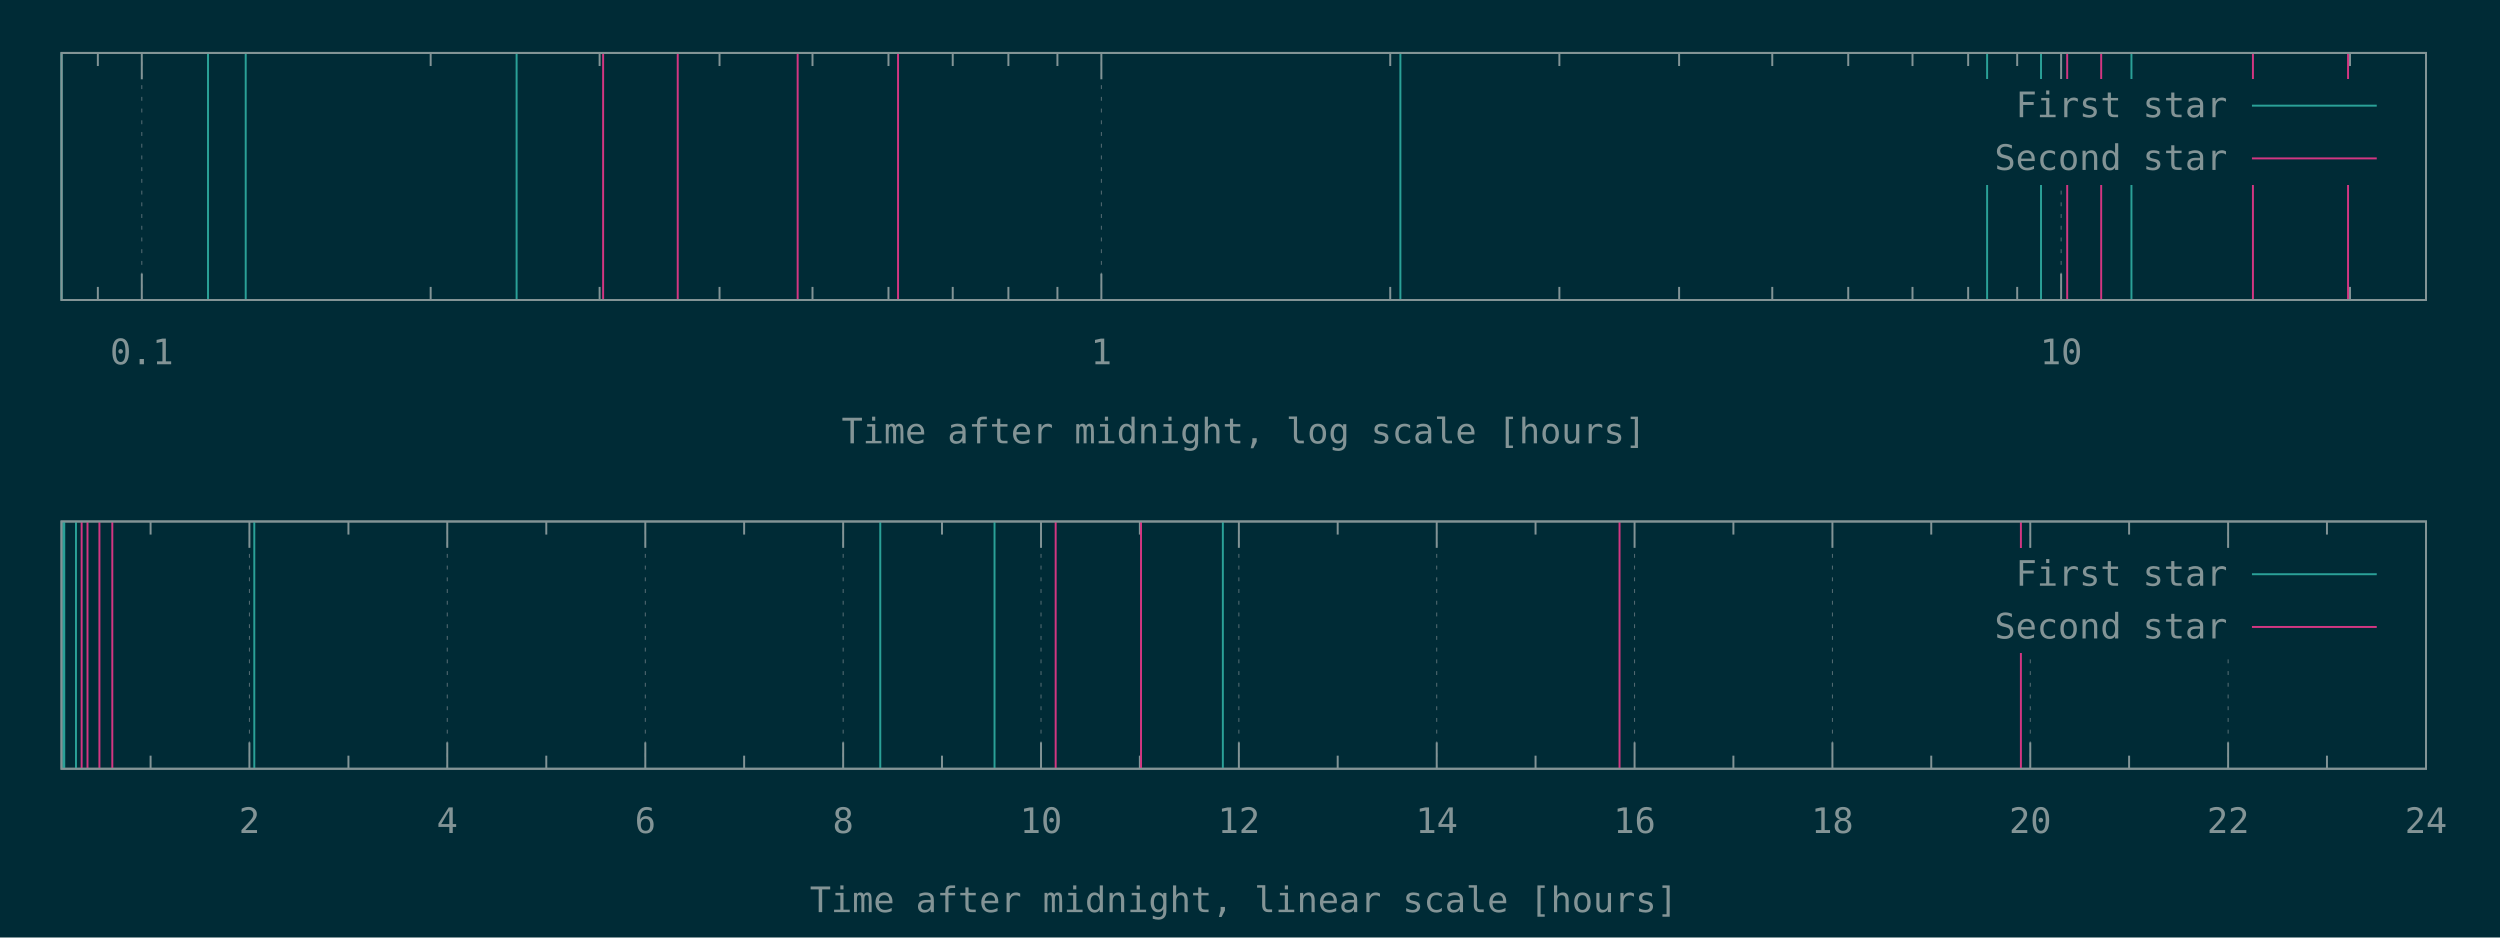
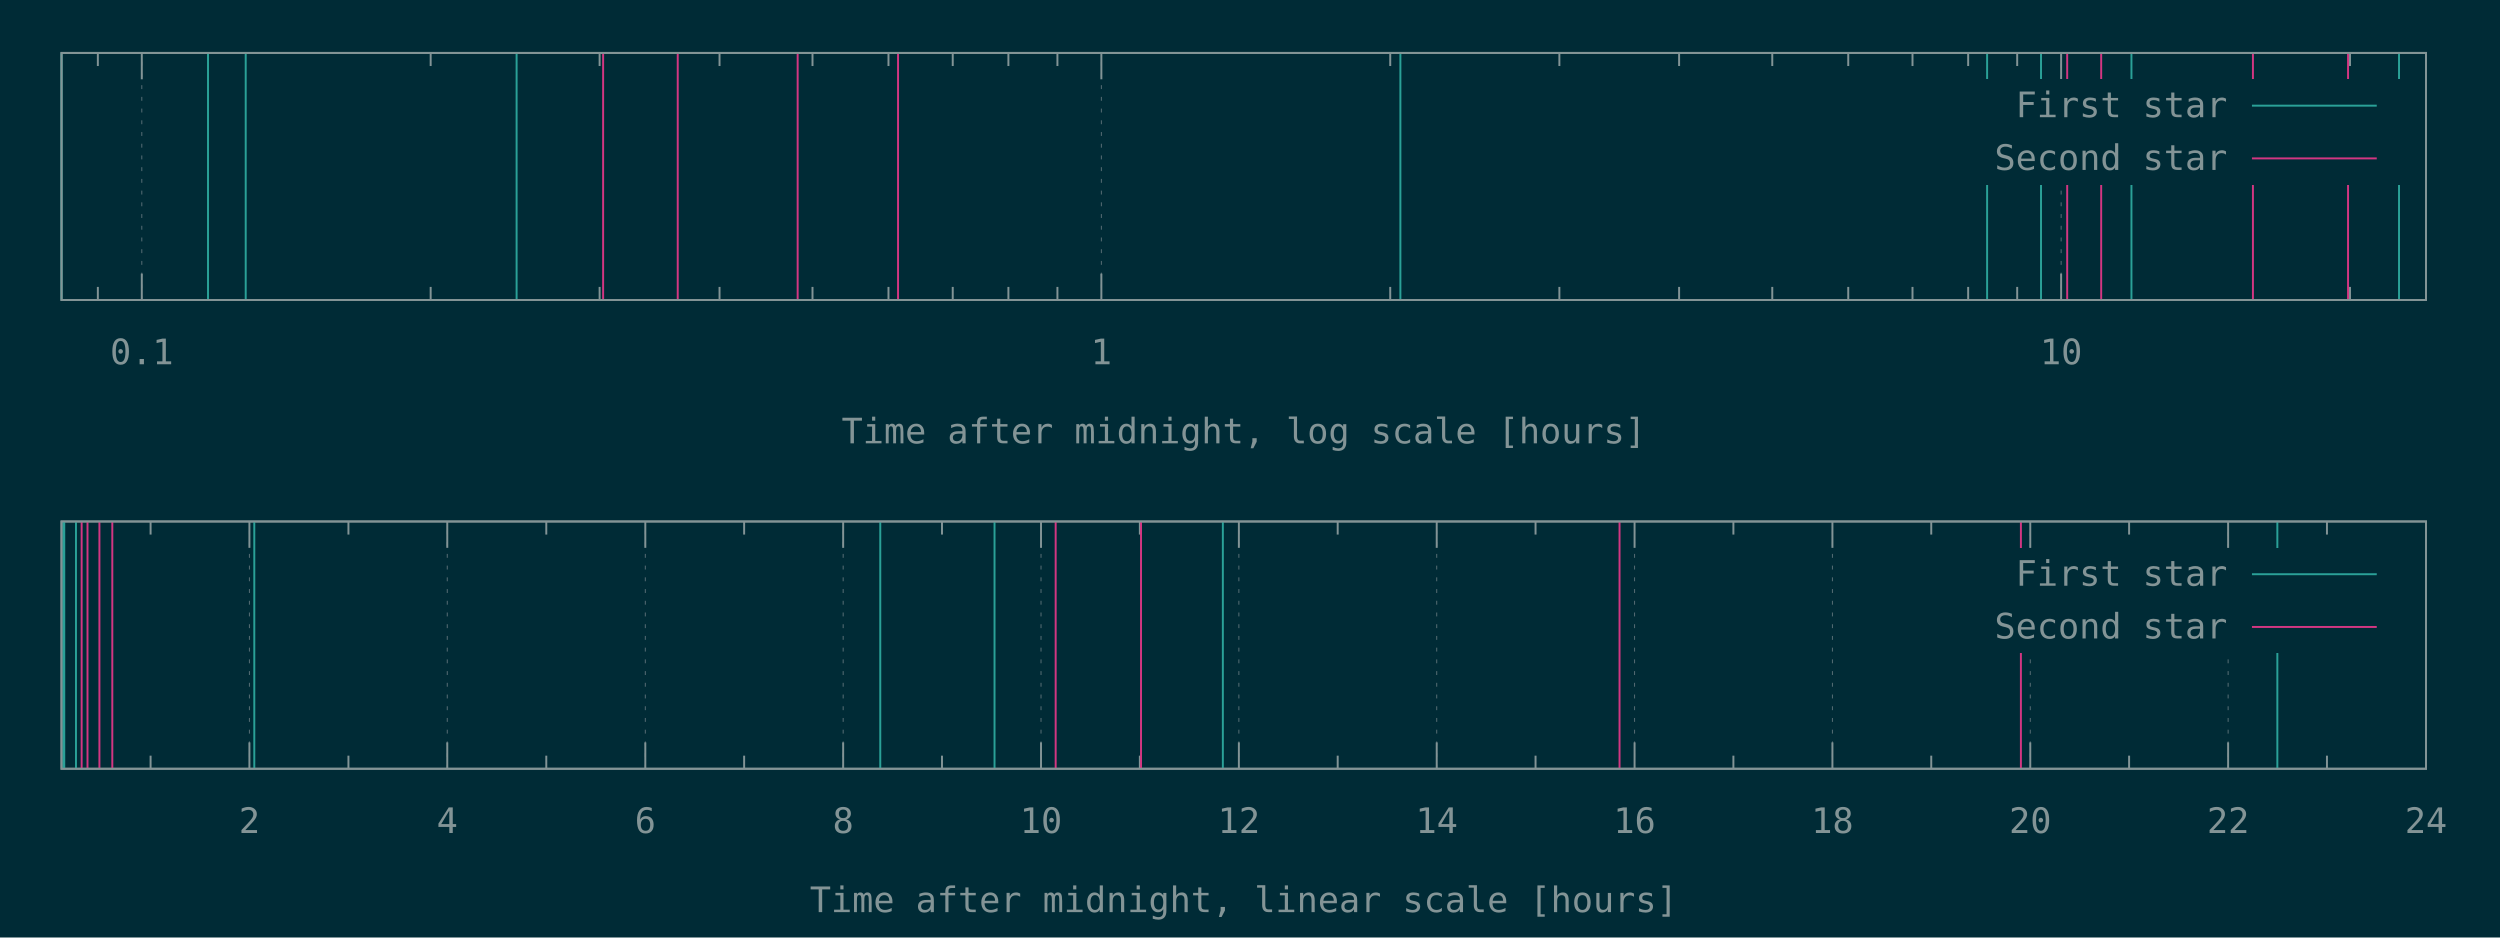
<svg xmlns="http://www.w3.org/2000/svg" xmlns:xlink="http://www.w3.org/1999/xlink" width="1280" height="480" viewBox="0 0 1280 480">
  <g id="gnuplot_canvas">
    <rect x="0" y="0" width="1280" height="480" fill="#002b36" />
    <defs>
      <circle id="gpDot" r="0.5" stroke-width="0.5" stroke="currentColor" />
      <path id="gpPt0" stroke-width="0.148" stroke="currentColor" d="M-1,0 h2 M0,-1 v2" />
      <path id="gpPt1" stroke-width="0.148" stroke="currentColor" d="M-1,-1 L1,1 M1,-1 L-1,1" />
      <path id="gpPt2" stroke-width="0.148" stroke="currentColor" d="M-1,0 L1,0 M0,-1 L0,1 M-1,-1 L1,1 M-1,1 L1,-1" />
      <rect id="gpPt3" stroke-width="0.148" stroke="currentColor" x="-1" y="-1" width="2" height="2" />
      <rect id="gpPt4" stroke-width="0.148" stroke="currentColor" fill="currentColor" x="-1" y="-1" width="2" height="2" />
      <circle id="gpPt5" stroke-width="0.148" stroke="currentColor" cx="0" cy="0" r="1" />
      <use xlink:href="#gpPt5" id="gpPt6" fill="currentColor" stroke="none" />
      <path id="gpPt7" stroke-width="0.148" stroke="currentColor" d="M0,-1.33 L-1.33,0.67 L1.33,0.67 z" />
      <use xlink:href="#gpPt7" id="gpPt8" fill="currentColor" stroke="none" />
      <use xlink:href="#gpPt7" id="gpPt9" stroke="currentColor" transform="rotate(180)" />
      <use xlink:href="#gpPt9" id="gpPt10" fill="currentColor" stroke="none" />
      <use xlink:href="#gpPt3" id="gpPt11" stroke="currentColor" transform="rotate(45)" />
      <use xlink:href="#gpPt11" id="gpPt12" fill="currentColor" stroke="none" />
      <path id="gpPt13" stroke-width="0.148" stroke="currentColor" d="M0,1.330 L1.265,0.411 L0.782,-1.067 L-0.782,-1.076 L-1.265,0.411 z" />
      <use xlink:href="#gpPt13" id="gpPt14" fill="currentColor" stroke="none" />
      <filter id="textbox" filterUnits="objectBoundingBox" x="0" y="0" height="1" width="1">
        <feFlood flood-color="#002B36" flood-opacity="1" result="bgnd" />
        <feComposite in="SourceGraphic" in2="bgnd" operator="atop" />
      </filter>
      <filter id="greybox" filterUnits="objectBoundingBox" x="0" y="0" height="1" width="1">
        <feFlood flood-color="lightgrey" flood-opacity="1" result="grey" />
        <feComposite in="SourceGraphic" in2="grey" operator="atop" />
      </filter>
    </defs>
    <g fill="none" color="#002B36" stroke="currentColor" stroke-width="1.00" stroke-linecap="butt" stroke-linejoin="miter">
</g>
    <g fill="none" color="black" stroke="currentColor" stroke-width="1.00" stroke-linecap="butt" stroke-linejoin="miter">
      <path stroke="rgb(131, 148, 150)" d="M50.1,153.6 L50.1,146.9 M50.1,27.1 L50.1,33.8  " />
    </g>
    <g fill="none" color="black" stroke="rgb(131, 148, 150)" stroke-width="0.50" stroke-linecap="butt" stroke-linejoin="miter">
</g>
    <g fill="none" color="gray" stroke="currentColor" stroke-width="0.50" stroke-linecap="butt" stroke-linejoin="miter">
      <path stroke="rgb( 88, 110, 117)" stroke-dasharray="2,4" class="gridline" d="M72.6,153.6 L72.6,27.1  " />
    </g>
    <g fill="none" color="gray" stroke="rgb( 88, 110, 117)" stroke-width="1.00" stroke-linecap="butt" stroke-linejoin="miter">
</g>
    <g fill="none" color="black" stroke="currentColor" stroke-width="1.00" stroke-linecap="butt" stroke-linejoin="miter">
      <path stroke="rgb(131, 148, 150)" d="M72.6,153.6 L72.6,140.1 M72.6,27.1 L72.6,40.6  " />
      <g transform="translate(72.6,186.5)" stroke="none" fill="rgb(131,148,150)" font-family="Inconsolata" font-size="18.00" text-anchor="middle">
        <text>
          <tspan font-family="Inconsolata"> 0.1</tspan>
        </text>
      </g>
    </g>
    <g fill="none" color="black" stroke="currentColor" stroke-width="1.00" stroke-linecap="butt" stroke-linejoin="miter">
      <path stroke="rgb(131, 148, 150)" d="M220.5,153.6 L220.5,146.9 M220.5,27.1 L220.5,33.8 M307.0,153.6 L307.0,146.9 M307.0,27.1 L307.0,33.8   M368.4,153.6 L368.4,146.9 M368.4,27.1 L368.4,33.8 M416.0,153.6 L416.0,146.9 M416.0,27.1 L416.0,33.8   M454.9,153.6 L454.9,146.9 M454.9,27.1 L454.9,33.8 M487.8,153.6 L487.8,146.9 M487.8,27.1 L487.8,33.8   M516.3,153.6 L516.3,146.9 M516.3,27.1 L516.3,33.8 M541.4,153.6 L541.4,146.9 M541.4,27.1 L541.4,33.8    " />
    </g>
    <g fill="none" color="black" stroke="rgb(131, 148, 150)" stroke-width="0.50" stroke-linecap="butt" stroke-linejoin="miter">
</g>
    <g fill="none" color="gray" stroke="currentColor" stroke-width="0.50" stroke-linecap="butt" stroke-linejoin="miter">
      <path stroke="rgb( 88, 110, 117)" stroke-dasharray="2,4" class="gridline" d="M563.9,153.6 L563.9,27.1  " />
    </g>
    <g fill="none" color="gray" stroke="rgb( 88, 110, 117)" stroke-width="1.00" stroke-linecap="butt" stroke-linejoin="miter">
</g>
    <g fill="none" color="black" stroke="currentColor" stroke-width="1.00" stroke-linecap="butt" stroke-linejoin="miter">
      <path stroke="rgb(131, 148, 150)" d="M563.9,153.6 L563.9,140.1 M563.9,27.1 L563.9,40.6  " />
      <g transform="translate(563.9,186.5)" stroke="none" fill="rgb(131,148,150)" font-family="Inconsolata" font-size="18.00" text-anchor="middle">
        <text>
          <tspan font-family="Inconsolata"> 1</tspan>
        </text>
      </g>
    </g>
    <g fill="none" color="black" stroke="currentColor" stroke-width="1.00" stroke-linecap="butt" stroke-linejoin="miter">
      <path stroke="rgb(131, 148, 150)" d="M711.8,153.6 L711.8,146.9 M711.8,27.1 L711.8,33.8 M798.4,153.6 L798.4,146.9 M798.4,27.1 L798.4,33.8   M859.7,153.6 L859.7,146.9 M859.7,27.1 L859.7,33.8 M907.4,153.6 L907.4,146.9 M907.4,27.1 L907.4,33.8   M946.3,153.6 L946.3,146.9 M946.3,27.1 L946.3,33.8 M979.2,153.6 L979.2,146.9 M979.2,27.1 L979.2,33.8   M1007.7,153.6 L1007.7,146.9 M1007.7,27.1 L1007.7,33.8 M1032.8,153.6 L1032.8,146.9 M1032.8,27.1 L1032.8,33.8    " />
    </g>
    <g fill="none" color="black" stroke="rgb(131, 148, 150)" stroke-width="0.50" stroke-linecap="butt" stroke-linejoin="miter">
</g>
    <g fill="none" color="gray" stroke="currentColor" stroke-width="0.50" stroke-linecap="butt" stroke-linejoin="miter">
      <path stroke="rgb( 88, 110, 117)" stroke-dasharray="2,4" class="gridline" d="M1055.3,153.6 L1055.3,94.6 M1055.3,40.6 L1055.3,27.1  " />
    </g>
    <g fill="none" color="gray" stroke="rgb( 88, 110, 117)" stroke-width="1.00" stroke-linecap="butt" stroke-linejoin="miter">
</g>
    <g fill="none" color="black" stroke="currentColor" stroke-width="1.00" stroke-linecap="butt" stroke-linejoin="miter">
      <path stroke="rgb(131, 148, 150)" d="M1055.3,153.6 L1055.3,140.1 M1055.3,27.1 L1055.3,40.6  " />
      <g transform="translate(1055.3,186.5)" stroke="none" fill="rgb(131,148,150)" font-family="Inconsolata" font-size="18.00" text-anchor="middle">
        <text>
          <tspan font-family="Inconsolata"> 10</tspan>
        </text>
      </g>
    </g>
    <g fill="none" color="black" stroke="currentColor" stroke-width="1.00" stroke-linecap="butt" stroke-linejoin="miter">
      <path stroke="rgb(131, 148, 150)" d="M1203.2,153.6 L1203.2,146.9 M1203.2,27.1 L1203.2,33.8  " />
    </g>
    <g fill="none" color="black" stroke="currentColor" stroke-width="1.00" stroke-linecap="butt" stroke-linejoin="miter">
      <path stroke="rgb(131, 148, 150)" d="M31.5,27.1 L31.5,153.6 L1242.1,153.6 L1242.1,27.1 L31.5,27.1 Z  " />
    </g>
    <g fill="none" color="black" stroke="currentColor" stroke-width="1.00" stroke-linecap="butt" stroke-linejoin="miter">
      <g transform="translate(636.8,227.0)" stroke="none" fill="rgb(131,148,150)" font-family="Inconsolata" font-size="18.00" text-anchor="middle">
        <text>
          <tspan font-family="Inconsolata">Time after midnight, log scale [hours]</tspan>
        </text>
      </g>
    </g>
    <g fill="none" color="black" stroke="currentColor" stroke-width="1.00" stroke-linecap="butt" stroke-linejoin="miter">
</g>
    <g id="gnuplot_plot_1a">
      <g fill="none" color="black" stroke="currentColor" stroke-width="1.00" stroke-linecap="butt" stroke-linejoin="miter">
-         <path stroke="rgb( 42, 161, 152)" d="M31.5,153.6 L31.5,27.1 M106.5,153.6 L106.5,27.1 M125.8,153.6 L125.8,27.1 M264.5,153.6 L264.5,27.1   M717.0,153.6 L717.0,27.1 M1017.4,153.6 L1017.4,27.1 M1045.0,153.6 L1045.0,27.1 M1091.3,153.6 L1091.3,27.1    " />
+         <path stroke="rgb( 42, 161, 152)" d="M31.5,153.6 L31.5,27.1 M106.5,153.6 L106.5,27.1 M125.8,153.6 L125.8,27.1 M264.5,153.6 L264.5,27.1   M717.0,153.6 L717.0,27.1 M1017.4,153.6 L1017.4,27.1 M1045.0,153.6 L1045.0,27.1 M1091.3,153.6 L1091.3,27.1   M1228.3,153.6 L1228.3,27.1  " />
      </g>
    </g>
    <g id="gnuplot_plot_2a">
      <g fill="none" color="black" stroke="currentColor" stroke-width="1.00" stroke-linecap="butt" stroke-linejoin="miter">
        <path stroke="rgb(211,  54, 130)" d="M308.8,153.6 L308.8,27.1 M347.0,153.6 L347.0,27.1 M408.4,153.6 L408.4,27.1 M459.8,153.6 L459.8,27.1   M1058.4,153.6 L1058.4,27.1 M1075.8,153.6 L1075.8,27.1 M1153.5,153.6 L1153.5,27.1 M1202.2,153.6 L1202.2,27.1    " />
      </g>
    </g>
    <g stroke="none" shape-rendering="crispEdges">
      <polygon fill="#002B36" points="1001.8,94.6 1229.5,94.6 1229.5,40.6 1001.8,40.6 " />
    </g>
    <g id="gnuplot_plot_1a">
      <g fill="none" color="black" stroke="currentColor" stroke-width="1.00" stroke-linecap="butt" stroke-linejoin="miter">
        <g transform="translate(1140.4,60.0)" stroke="none" fill="rgb(131,148,150)" font-family="Inconsolata" font-size="18.00" text-anchor="end">
          <text>
            <tspan font-family="Inconsolata">First star</tspan>
          </text>
        </g>
      </g>
      <g fill="none" color="black" stroke="currentColor" stroke-width="1.00" stroke-linecap="butt" stroke-linejoin="miter">
        <path stroke="rgb( 42, 161, 152)" d="M1153.0,54.1 L1216.9,54.1  " />
      </g>
    </g>
    <g id="gnuplot_plot_2a">
      <g fill="none" color="black" stroke="currentColor" stroke-width="1.00" stroke-linecap="butt" stroke-linejoin="miter">
        <g transform="translate(1140.4,87.0)" stroke="none" fill="rgb(131,148,150)" font-family="Inconsolata" font-size="18.00" text-anchor="end">
          <text>
            <tspan font-family="Inconsolata">Second star</tspan>
          </text>
        </g>
      </g>
      <g fill="none" color="black" stroke="currentColor" stroke-width="1.00" stroke-linecap="butt" stroke-linejoin="miter">
        <path stroke="rgb(211,  54, 130)" d="M1153.0,81.1 L1216.9,81.1  " />
      </g>
    </g>
    <g fill="none" color="#002B36" stroke="rgb(211,  54, 130)" stroke-width="2.00" stroke-linecap="butt" stroke-linejoin="miter">
</g>
    <g fill="none" color="black" stroke="currentColor" stroke-width="2.00" stroke-linecap="butt" stroke-linejoin="miter">
</g>
    <g fill="none" color="black" stroke="black" stroke-width="1.00" stroke-linecap="butt" stroke-linejoin="miter">
</g>
    <g fill="none" color="black" stroke="currentColor" stroke-width="1.00" stroke-linecap="butt" stroke-linejoin="miter">
      <path stroke="rgb(131, 148, 150)" d="M31.5,27.1 L31.5,153.6 L1242.1,153.6 L1242.1,27.1 L31.5,27.1 Z  " />
    </g>
    <g fill="none" color="black" stroke="currentColor" stroke-width="1.00" stroke-linecap="butt" stroke-linejoin="miter">
</g>
    <g fill="none" color="black" stroke="currentColor" stroke-width="1.00" stroke-linecap="butt" stroke-linejoin="miter">
      <path stroke="rgb(131, 148, 150)" d="M77.1,393.6 L77.1,386.9 M77.1,267.0 L77.1,273.7  " />
    </g>
    <g fill="none" color="black" stroke="rgb(131, 148, 150)" stroke-width="0.50" stroke-linecap="butt" stroke-linejoin="miter">
</g>
    <g fill="none" color="gray" stroke="currentColor" stroke-width="0.50" stroke-linecap="butt" stroke-linejoin="miter">
      <path stroke="rgb( 88, 110, 117)" stroke-dasharray="2,4" class="gridline" d="M127.7,393.6 L127.7,267.0  " />
    </g>
    <g fill="none" color="gray" stroke="rgb( 88, 110, 117)" stroke-width="1.00" stroke-linecap="butt" stroke-linejoin="miter">
</g>
    <g fill="none" color="black" stroke="currentColor" stroke-width="1.00" stroke-linecap="butt" stroke-linejoin="miter">
      <path stroke="rgb(131, 148, 150)" d="M127.7,393.6 L127.7,380.1 M127.7,267.0 L127.7,280.5  " />
      <g transform="translate(127.7,426.5)" stroke="none" fill="rgb(131,148,150)" font-family="Inconsolata" font-size="18.00" text-anchor="middle">
        <text>
          <tspan font-family="Inconsolata"> 2</tspan>
        </text>
      </g>
    </g>
    <g fill="none" color="black" stroke="currentColor" stroke-width="1.00" stroke-linecap="butt" stroke-linejoin="miter">
      <path stroke="rgb(131, 148, 150)" d="M178.4,393.6 L178.4,386.9 M178.4,267.0 L178.4,273.7  " />
    </g>
    <g fill="none" color="black" stroke="rgb(131, 148, 150)" stroke-width="0.50" stroke-linecap="butt" stroke-linejoin="miter">
</g>
    <g fill="none" color="gray" stroke="currentColor" stroke-width="0.50" stroke-linecap="butt" stroke-linejoin="miter">
      <path stroke="rgb( 88, 110, 117)" stroke-dasharray="2,4" class="gridline" d="M229.0,393.6 L229.0,267.0  " />
    </g>
    <g fill="none" color="gray" stroke="rgb( 88, 110, 117)" stroke-width="1.00" stroke-linecap="butt" stroke-linejoin="miter">
</g>
    <g fill="none" color="black" stroke="currentColor" stroke-width="1.00" stroke-linecap="butt" stroke-linejoin="miter">
      <path stroke="rgb(131, 148, 150)" d="M229.0,393.6 L229.0,380.1 M229.0,267.0 L229.0,280.5  " />
      <g transform="translate(229.0,426.5)" stroke="none" fill="rgb(131,148,150)" font-family="Inconsolata" font-size="18.00" text-anchor="middle">
        <text>
          <tspan font-family="Inconsolata"> 4</tspan>
        </text>
      </g>
    </g>
    <g fill="none" color="black" stroke="currentColor" stroke-width="1.00" stroke-linecap="butt" stroke-linejoin="miter">
      <path stroke="rgb(131, 148, 150)" d="M279.7,393.6 L279.7,386.9 M279.7,267.0 L279.7,273.7  " />
    </g>
    <g fill="none" color="black" stroke="rgb(131, 148, 150)" stroke-width="0.50" stroke-linecap="butt" stroke-linejoin="miter">
</g>
    <g fill="none" color="gray" stroke="currentColor" stroke-width="0.50" stroke-linecap="butt" stroke-linejoin="miter">
      <path stroke="rgb( 88, 110, 117)" stroke-dasharray="2,4" class="gridline" d="M330.4,393.6 L330.4,267.0  " />
    </g>
    <g fill="none" color="gray" stroke="rgb( 88, 110, 117)" stroke-width="1.00" stroke-linecap="butt" stroke-linejoin="miter">
</g>
    <g fill="none" color="black" stroke="currentColor" stroke-width="1.00" stroke-linecap="butt" stroke-linejoin="miter">
      <path stroke="rgb(131, 148, 150)" d="M330.4,393.6 L330.4,380.1 M330.4,267.0 L330.4,280.5  " />
      <g transform="translate(330.4,426.5)" stroke="none" fill="rgb(131,148,150)" font-family="Inconsolata" font-size="18.00" text-anchor="middle">
        <text>
          <tspan font-family="Inconsolata"> 6</tspan>
        </text>
      </g>
    </g>
    <g fill="none" color="black" stroke="currentColor" stroke-width="1.00" stroke-linecap="butt" stroke-linejoin="miter">
      <path stroke="rgb(131, 148, 150)" d="M381.0,393.6 L381.0,386.9 M381.0,267.0 L381.0,273.7  " />
    </g>
    <g fill="none" color="black" stroke="rgb(131, 148, 150)" stroke-width="0.50" stroke-linecap="butt" stroke-linejoin="miter">
</g>
    <g fill="none" color="gray" stroke="currentColor" stroke-width="0.50" stroke-linecap="butt" stroke-linejoin="miter">
      <path stroke="rgb( 88, 110, 117)" stroke-dasharray="2,4" class="gridline" d="M431.7,393.6 L431.7,267.0  " />
    </g>
    <g fill="none" color="gray" stroke="rgb( 88, 110, 117)" stroke-width="1.00" stroke-linecap="butt" stroke-linejoin="miter">
</g>
    <g fill="none" color="black" stroke="currentColor" stroke-width="1.00" stroke-linecap="butt" stroke-linejoin="miter">
      <path stroke="rgb(131, 148, 150)" d="M431.7,393.6 L431.7,380.1 M431.7,267.0 L431.7,280.5  " />
      <g transform="translate(431.7,426.5)" stroke="none" fill="rgb(131,148,150)" font-family="Inconsolata" font-size="18.00" text-anchor="middle">
        <text>
          <tspan font-family="Inconsolata"> 8</tspan>
        </text>
      </g>
    </g>
    <g fill="none" color="black" stroke="currentColor" stroke-width="1.00" stroke-linecap="butt" stroke-linejoin="miter">
      <path stroke="rgb(131, 148, 150)" d="M482.3,393.6 L482.3,386.9 M482.3,267.0 L482.3,273.7  " />
    </g>
    <g fill="none" color="black" stroke="rgb(131, 148, 150)" stroke-width="0.50" stroke-linecap="butt" stroke-linejoin="miter">
</g>
    <g fill="none" color="gray" stroke="currentColor" stroke-width="0.50" stroke-linecap="butt" stroke-linejoin="miter">
      <path stroke="rgb( 88, 110, 117)" stroke-dasharray="2,4" class="gridline" d="M533.0,393.6 L533.0,267.0  " />
    </g>
    <g fill="none" color="gray" stroke="rgb( 88, 110, 117)" stroke-width="1.00" stroke-linecap="butt" stroke-linejoin="miter">
</g>
    <g fill="none" color="black" stroke="currentColor" stroke-width="1.00" stroke-linecap="butt" stroke-linejoin="miter">
      <path stroke="rgb(131, 148, 150)" d="M533.0,393.6 L533.0,380.1 M533.0,267.0 L533.0,280.5  " />
      <g transform="translate(533.0,426.5)" stroke="none" fill="rgb(131,148,150)" font-family="Inconsolata" font-size="18.00" text-anchor="middle">
        <text>
          <tspan font-family="Inconsolata"> 10</tspan>
        </text>
      </g>
    </g>
    <g fill="none" color="black" stroke="currentColor" stroke-width="1.00" stroke-linecap="butt" stroke-linejoin="miter">
      <path stroke="rgb(131, 148, 150)" d="M583.6,393.6 L583.6,386.9 M583.6,267.0 L583.6,273.7  " />
    </g>
    <g fill="none" color="black" stroke="rgb(131, 148, 150)" stroke-width="0.50" stroke-linecap="butt" stroke-linejoin="miter">
</g>
    <g fill="none" color="gray" stroke="currentColor" stroke-width="0.50" stroke-linecap="butt" stroke-linejoin="miter">
      <path stroke="rgb( 88, 110, 117)" stroke-dasharray="2,4" class="gridline" d="M634.3,393.6 L634.3,267.0  " />
    </g>
    <g fill="none" color="gray" stroke="rgb( 88, 110, 117)" stroke-width="1.00" stroke-linecap="butt" stroke-linejoin="miter">
</g>
    <g fill="none" color="black" stroke="currentColor" stroke-width="1.00" stroke-linecap="butt" stroke-linejoin="miter">
      <path stroke="rgb(131, 148, 150)" d="M634.3,393.6 L634.3,380.1 M634.3,267.0 L634.3,280.5  " />
      <g transform="translate(634.3,426.5)" stroke="none" fill="rgb(131,148,150)" font-family="Inconsolata" font-size="18.00" text-anchor="middle">
        <text>
          <tspan font-family="Inconsolata"> 12</tspan>
        </text>
      </g>
    </g>
    <g fill="none" color="black" stroke="currentColor" stroke-width="1.00" stroke-linecap="butt" stroke-linejoin="miter">
      <path stroke="rgb(131, 148, 150)" d="M684.9,393.6 L684.9,386.9 M684.9,267.0 L684.9,273.7  " />
    </g>
    <g fill="none" color="black" stroke="rgb(131, 148, 150)" stroke-width="0.50" stroke-linecap="butt" stroke-linejoin="miter">
</g>
    <g fill="none" color="gray" stroke="currentColor" stroke-width="0.50" stroke-linecap="butt" stroke-linejoin="miter">
      <path stroke="rgb( 88, 110, 117)" stroke-dasharray="2,4" class="gridline" d="M735.6,393.6 L735.6,267.0  " />
    </g>
    <g fill="none" color="gray" stroke="rgb( 88, 110, 117)" stroke-width="1.00" stroke-linecap="butt" stroke-linejoin="miter">
</g>
    <g fill="none" color="black" stroke="currentColor" stroke-width="1.00" stroke-linecap="butt" stroke-linejoin="miter">
      <path stroke="rgb(131, 148, 150)" d="M735.6,393.6 L735.6,380.1 M735.6,267.0 L735.6,280.5  " />
      <g transform="translate(735.6,426.5)" stroke="none" fill="rgb(131,148,150)" font-family="Inconsolata" font-size="18.00" text-anchor="middle">
        <text>
          <tspan font-family="Inconsolata"> 14</tspan>
        </text>
      </g>
    </g>
    <g fill="none" color="black" stroke="currentColor" stroke-width="1.00" stroke-linecap="butt" stroke-linejoin="miter">
      <path stroke="rgb(131, 148, 150)" d="M786.2,393.6 L786.2,386.9 M786.2,267.0 L786.2,273.7  " />
    </g>
    <g fill="none" color="black" stroke="rgb(131, 148, 150)" stroke-width="0.50" stroke-linecap="butt" stroke-linejoin="miter">
</g>
    <g fill="none" color="gray" stroke="currentColor" stroke-width="0.50" stroke-linecap="butt" stroke-linejoin="miter">
      <path stroke="rgb( 88, 110, 117)" stroke-dasharray="2,4" class="gridline" d="M836.9,393.6 L836.9,267.0  " />
    </g>
    <g fill="none" color="gray" stroke="rgb( 88, 110, 117)" stroke-width="1.00" stroke-linecap="butt" stroke-linejoin="miter">
</g>
    <g fill="none" color="black" stroke="currentColor" stroke-width="1.00" stroke-linecap="butt" stroke-linejoin="miter">
      <path stroke="rgb(131, 148, 150)" d="M836.9,393.6 L836.9,380.1 M836.9,267.0 L836.9,280.5  " />
      <g transform="translate(836.9,426.5)" stroke="none" fill="rgb(131,148,150)" font-family="Inconsolata" font-size="18.00" text-anchor="middle">
        <text>
          <tspan font-family="Inconsolata"> 16</tspan>
        </text>
      </g>
    </g>
    <g fill="none" color="black" stroke="currentColor" stroke-width="1.00" stroke-linecap="butt" stroke-linejoin="miter">
      <path stroke="rgb(131, 148, 150)" d="M887.5,393.6 L887.5,386.9 M887.5,267.0 L887.5,273.7  " />
    </g>
    <g fill="none" color="black" stroke="rgb(131, 148, 150)" stroke-width="0.50" stroke-linecap="butt" stroke-linejoin="miter">
</g>
    <g fill="none" color="gray" stroke="currentColor" stroke-width="0.50" stroke-linecap="butt" stroke-linejoin="miter">
      <path stroke="rgb( 88, 110, 117)" stroke-dasharray="2,4" class="gridline" d="M938.2,393.6 L938.2,267.0  " />
    </g>
    <g fill="none" color="gray" stroke="rgb( 88, 110, 117)" stroke-width="1.00" stroke-linecap="butt" stroke-linejoin="miter">
</g>
    <g fill="none" color="black" stroke="currentColor" stroke-width="1.00" stroke-linecap="butt" stroke-linejoin="miter">
      <path stroke="rgb(131, 148, 150)" d="M938.2,393.6 L938.2,380.1 M938.2,267.0 L938.2,280.5  " />
      <g transform="translate(938.2,426.5)" stroke="none" fill="rgb(131,148,150)" font-family="Inconsolata" font-size="18.00" text-anchor="middle">
        <text>
          <tspan font-family="Inconsolata"> 18</tspan>
        </text>
      </g>
    </g>
    <g fill="none" color="black" stroke="currentColor" stroke-width="1.00" stroke-linecap="butt" stroke-linejoin="miter">
      <path stroke="rgb(131, 148, 150)" d="M988.8,393.6 L988.8,386.9 M988.8,267.0 L988.8,273.7  " />
    </g>
    <g fill="none" color="black" stroke="rgb(131, 148, 150)" stroke-width="0.50" stroke-linecap="butt" stroke-linejoin="miter">
</g>
    <g fill="none" color="gray" stroke="currentColor" stroke-width="0.50" stroke-linecap="butt" stroke-linejoin="miter">
      <path stroke="rgb( 88, 110, 117)" stroke-dasharray="2,4" class="gridline" d="M1039.5,393.6 L1039.5,334.5 M1039.5,280.5 L1039.5,267.0  " />
    </g>
    <g fill="none" color="gray" stroke="rgb( 88, 110, 117)" stroke-width="1.00" stroke-linecap="butt" stroke-linejoin="miter">
</g>
    <g fill="none" color="black" stroke="currentColor" stroke-width="1.00" stroke-linecap="butt" stroke-linejoin="miter">
      <path stroke="rgb(131, 148, 150)" d="M1039.5,393.6 L1039.5,380.1 M1039.5,267.0 L1039.5,280.5  " />
      <g transform="translate(1039.5,426.5)" stroke="none" fill="rgb(131,148,150)" font-family="Inconsolata" font-size="18.00" text-anchor="middle">
        <text>
          <tspan font-family="Inconsolata"> 20</tspan>
        </text>
      </g>
    </g>
    <g fill="none" color="black" stroke="currentColor" stroke-width="1.00" stroke-linecap="butt" stroke-linejoin="miter">
      <path stroke="rgb(131, 148, 150)" d="M1090.1,393.6 L1090.1,386.9 M1090.1,267.0 L1090.1,273.7  " />
    </g>
    <g fill="none" color="black" stroke="rgb(131, 148, 150)" stroke-width="0.50" stroke-linecap="butt" stroke-linejoin="miter">
</g>
    <g fill="none" color="gray" stroke="currentColor" stroke-width="0.50" stroke-linecap="butt" stroke-linejoin="miter">
      <path stroke="rgb( 88, 110, 117)" stroke-dasharray="2,4" class="gridline" d="M1140.8,393.6 L1140.8,334.5 M1140.8,280.5 L1140.8,267.0  " />
    </g>
    <g fill="none" color="gray" stroke="rgb( 88, 110, 117)" stroke-width="1.00" stroke-linecap="butt" stroke-linejoin="miter">
</g>
    <g fill="none" color="black" stroke="currentColor" stroke-width="1.00" stroke-linecap="butt" stroke-linejoin="miter">
      <path stroke="rgb(131, 148, 150)" d="M1140.8,393.6 L1140.8,380.1 M1140.8,267.0 L1140.8,280.5  " />
      <g transform="translate(1140.8,426.5)" stroke="none" fill="rgb(131,148,150)" font-family="Inconsolata" font-size="18.00" text-anchor="middle">
        <text>
          <tspan font-family="Inconsolata"> 22</tspan>
        </text>
      </g>
    </g>
    <g fill="none" color="black" stroke="currentColor" stroke-width="1.00" stroke-linecap="butt" stroke-linejoin="miter">
      <path stroke="rgb(131, 148, 150)" d="M1191.4,393.6 L1191.4,386.9 M1191.4,267.0 L1191.4,273.7  " />
    </g>
    <g fill="none" color="black" stroke="rgb(131, 148, 150)" stroke-width="0.50" stroke-linecap="butt" stroke-linejoin="miter">
</g>
    <g fill="none" color="gray" stroke="currentColor" stroke-width="0.50" stroke-linecap="butt" stroke-linejoin="miter">
      <path stroke="rgb( 88, 110, 117)" stroke-dasharray="2,4" class="gridline" d="M1242.1,393.6 L1242.1,267.0  " />
    </g>
    <g fill="none" color="gray" stroke="rgb( 88, 110, 117)" stroke-width="1.00" stroke-linecap="butt" stroke-linejoin="miter">
</g>
    <g fill="none" color="black" stroke="currentColor" stroke-width="1.00" stroke-linecap="butt" stroke-linejoin="miter">
      <path stroke="rgb(131, 148, 150)" d="M1242.1,393.6 L1242.1,380.1 M1242.1,267.0 L1242.1,280.5  " />
      <g transform="translate(1242.1,426.5)" stroke="none" fill="rgb(131,148,150)" font-family="Inconsolata" font-size="18.00" text-anchor="middle">
        <text>
          <tspan font-family="Inconsolata"> 24</tspan>
        </text>
      </g>
    </g>
    <g fill="none" color="black" stroke="currentColor" stroke-width="1.00" stroke-linecap="butt" stroke-linejoin="miter">
</g>
    <g fill="none" color="black" stroke="currentColor" stroke-width="1.00" stroke-linecap="butt" stroke-linejoin="miter">
      <path stroke="rgb(131, 148, 150)" d="M31.5,267.0 L31.5,393.6 L1242.1,393.6 L1242.1,267.0 L31.5,267.0 Z  " />
    </g>
    <g fill="none" color="black" stroke="currentColor" stroke-width="1.00" stroke-linecap="butt" stroke-linejoin="miter">
      <g transform="translate(636.8,467.0)" stroke="none" fill="rgb(131,148,150)" font-family="Inconsolata" font-size="18.00" text-anchor="middle">
        <text>
          <tspan font-family="Inconsolata">Time after midnight, linear scale [hours]</tspan>
        </text>
      </g>
    </g>
    <g fill="none" color="black" stroke="currentColor" stroke-width="1.00" stroke-linecap="butt" stroke-linejoin="miter">
</g>
    <g id="gnuplot_plot_1b">
      <g fill="none" color="black" stroke="currentColor" stroke-width="1.00" stroke-linecap="butt" stroke-linejoin="miter">
-         <path stroke="rgb( 42, 161, 152)" d="M32.4,393.6 L32.4,267.0 M32.9,393.6 L32.9,267.0 M38.9,393.6 L38.9,267.0 M130.2,393.6 L130.2,267.0   M450.7,393.6 L450.7,267.0 M509.2,393.6 L509.2,267.0 M626.1,393.6 L626.1,267.0  " />
+         <path stroke="rgb( 42, 161, 152)" d="M32.4,393.6 L32.4,267.0 M32.9,393.6 L32.9,267.0 M38.9,393.6 L38.9,267.0 M130.2,393.6 L130.2,267.0   M450.7,393.6 L450.7,267.0 M509.2,393.6 L509.2,267.0 M626.1,393.6 L626.1,267.0 M1166.0,393.6 L1166.0,267.0    " />
      </g>
    </g>
    <g id="gnuplot_plot_2b">
      <g fill="none" color="black" stroke="currentColor" stroke-width="1.00" stroke-linecap="butt" stroke-linejoin="miter">
        <path stroke="rgb(211,  54, 130)" d="M41.8,393.6 L41.8,267.0 M44.8,393.6 L44.8,267.0 M50.9,393.6 L50.9,267.0 M57.5,393.6 L57.5,267.0   M540.5,393.6 L540.5,267.0 M584.2,393.6 L584.2,267.0 M829.2,393.6 L829.2,267.0 M1034.7,393.6 L1034.7,267.0    " />
      </g>
    </g>
    <g stroke="none" shape-rendering="crispEdges">
      <polygon fill="#002B36" points="1001.8,334.5 1229.5,334.5 1229.5,280.5 1001.8,280.5 " />
    </g>
    <g id="gnuplot_plot_1b">
      <g fill="none" color="black" stroke="currentColor" stroke-width="1.00" stroke-linecap="butt" stroke-linejoin="miter">
        <g transform="translate(1140.4,299.9)" stroke="none" fill="rgb(131,148,150)" font-family="Inconsolata" font-size="18.00" text-anchor="end">
          <text>
            <tspan font-family="Inconsolata">First star</tspan>
          </text>
        </g>
      </g>
      <g fill="none" color="black" stroke="currentColor" stroke-width="1.00" stroke-linecap="butt" stroke-linejoin="miter">
        <path stroke="rgb( 42, 161, 152)" d="M1153.0,294.0 L1216.9,294.0  " />
      </g>
    </g>
    <g id="gnuplot_plot_2b">
      <g fill="none" color="black" stroke="currentColor" stroke-width="1.00" stroke-linecap="butt" stroke-linejoin="miter">
        <g transform="translate(1140.4,326.9)" stroke="none" fill="rgb(131,148,150)" font-family="Inconsolata" font-size="18.00" text-anchor="end">
          <text>
            <tspan font-family="Inconsolata">Second star</tspan>
          </text>
        </g>
      </g>
      <g fill="none" color="black" stroke="currentColor" stroke-width="1.00" stroke-linecap="butt" stroke-linejoin="miter">
        <path stroke="rgb(211,  54, 130)" d="M1153.0,321.0 L1216.9,321.0  " />
      </g>
    </g>
    <g fill="none" color="#002B36" stroke="rgb(211,  54, 130)" stroke-width="2.00" stroke-linecap="butt" stroke-linejoin="miter">
</g>
    <g fill="none" color="black" stroke="currentColor" stroke-width="2.00" stroke-linecap="butt" stroke-linejoin="miter">
</g>
    <g fill="none" color="black" stroke="black" stroke-width="1.00" stroke-linecap="butt" stroke-linejoin="miter">
</g>
    <g fill="none" color="black" stroke="currentColor" stroke-width="1.00" stroke-linecap="butt" stroke-linejoin="miter">
      <path stroke="rgb(131, 148, 150)" d="M31.5,267.0 L31.5,393.6 L1242.1,393.6 L1242.1,267.0 L31.5,267.0 Z  " />
    </g>
    <g fill="none" color="black" stroke="currentColor" stroke-width="1.00" stroke-linecap="butt" stroke-linejoin="miter">
</g>
  </g>
</svg>
